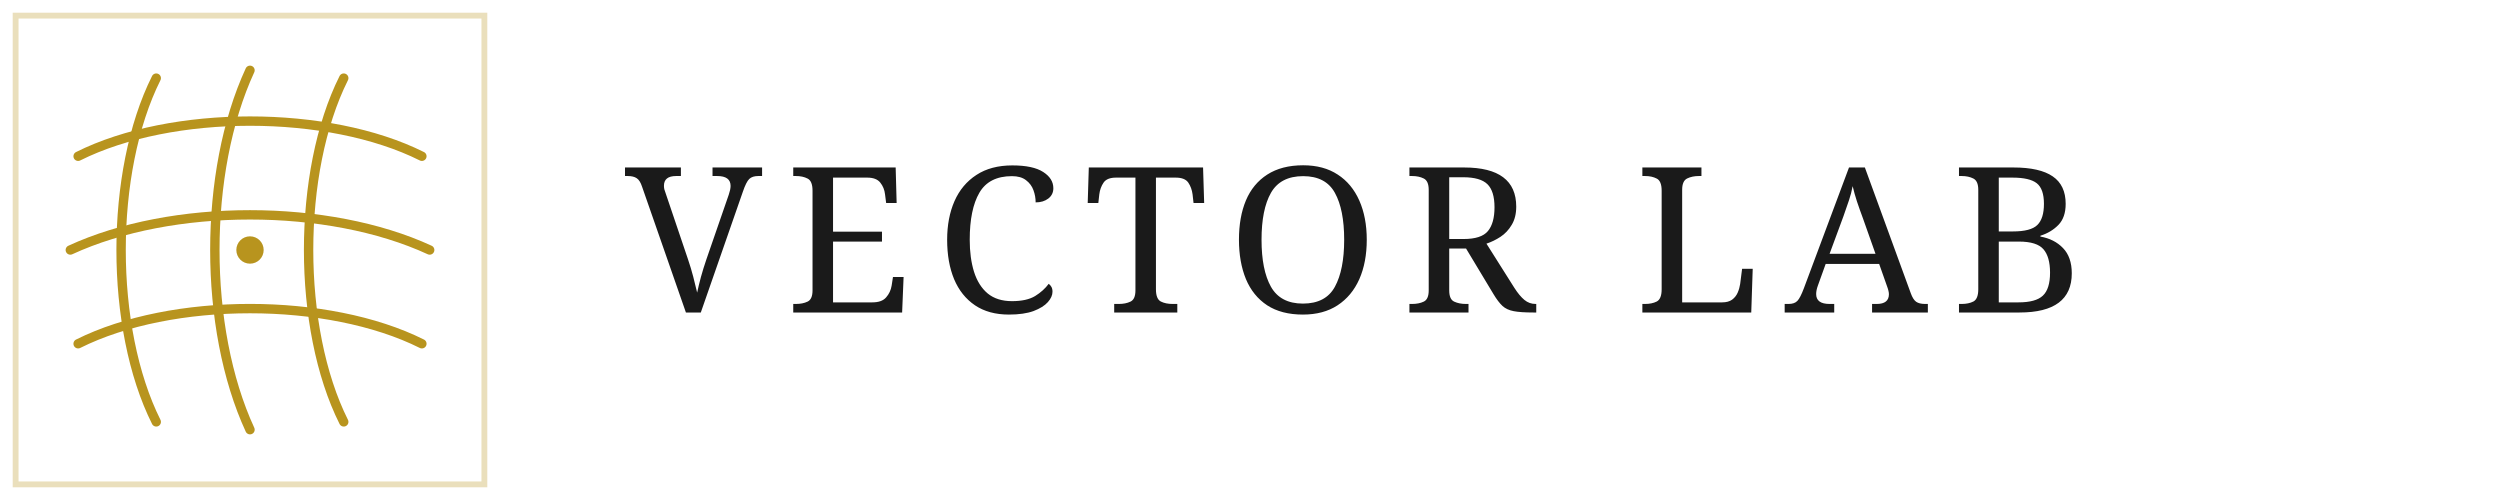
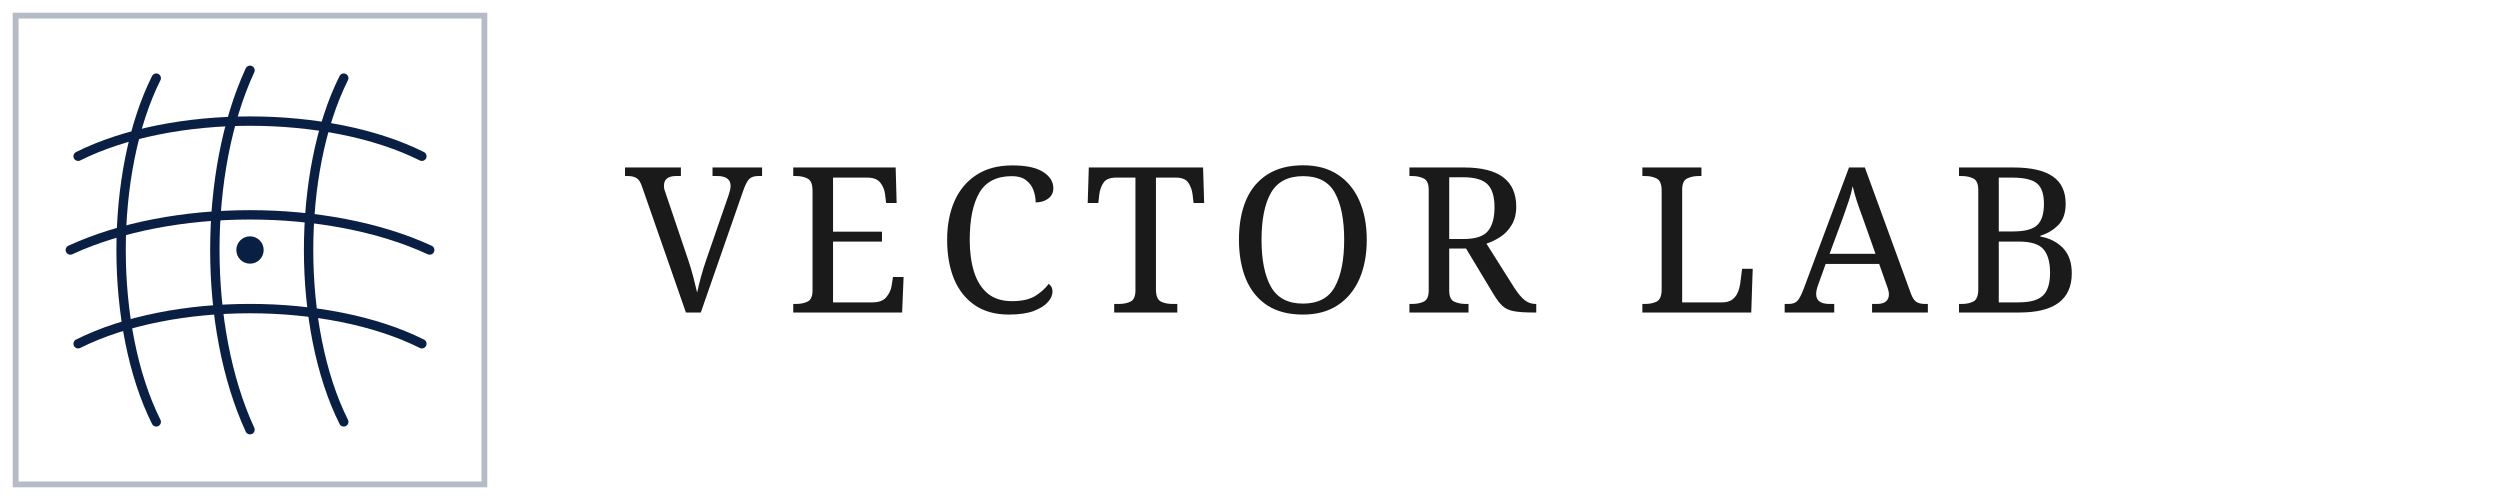
<svg xmlns="http://www.w3.org/2000/svg" viewBox="0 0 320 64" fill="none">
  <g transform="translate(0,0)">
-     <rect x="2" y="2" width="60" height="60" stroke="#b8941e" stroke-opacity="0.3" stroke-width="0.75" />
-     <g stroke="#b8941e" stroke-width="1.2" fill="none" stroke-linecap="round">
+     <rect x="2" y="2" width="60" height="60" stroke="#0a1f44" stroke-opacity="0.3" stroke-width="0.75" />
+     <g stroke="#0a1f44" stroke-width="1.2" fill="none" stroke-linecap="round">
      <path d="M 10 20 C 22 14, 42 14, 54 20" />
      <path d="M 9 32 C 22 26, 42 26, 55 32" />
      <path d="M 10 44 C 22 38, 42 38, 54 44" />
      <path d="M 20 10 C 14 22, 14 42, 20 54" />
      <path d="M 32 9 C 26 22, 26 42, 32 55" />
      <path d="M 44 10 C 38 22, 38 42, 44 54" />
    </g>
-     <circle cx="32" cy="32" r="1.75" fill="#b8941e" />
+     <circle cx="32" cy="32" r="1.75" fill="#0a1f44" />
  </g>
  <text x="80" y="40" font-family="Optima, Futura, Georgia, serif" font-size="26" font-weight="500" fill="#1a1a1a" letter-spacing="3">VECTOR LAB</text>
</svg>
